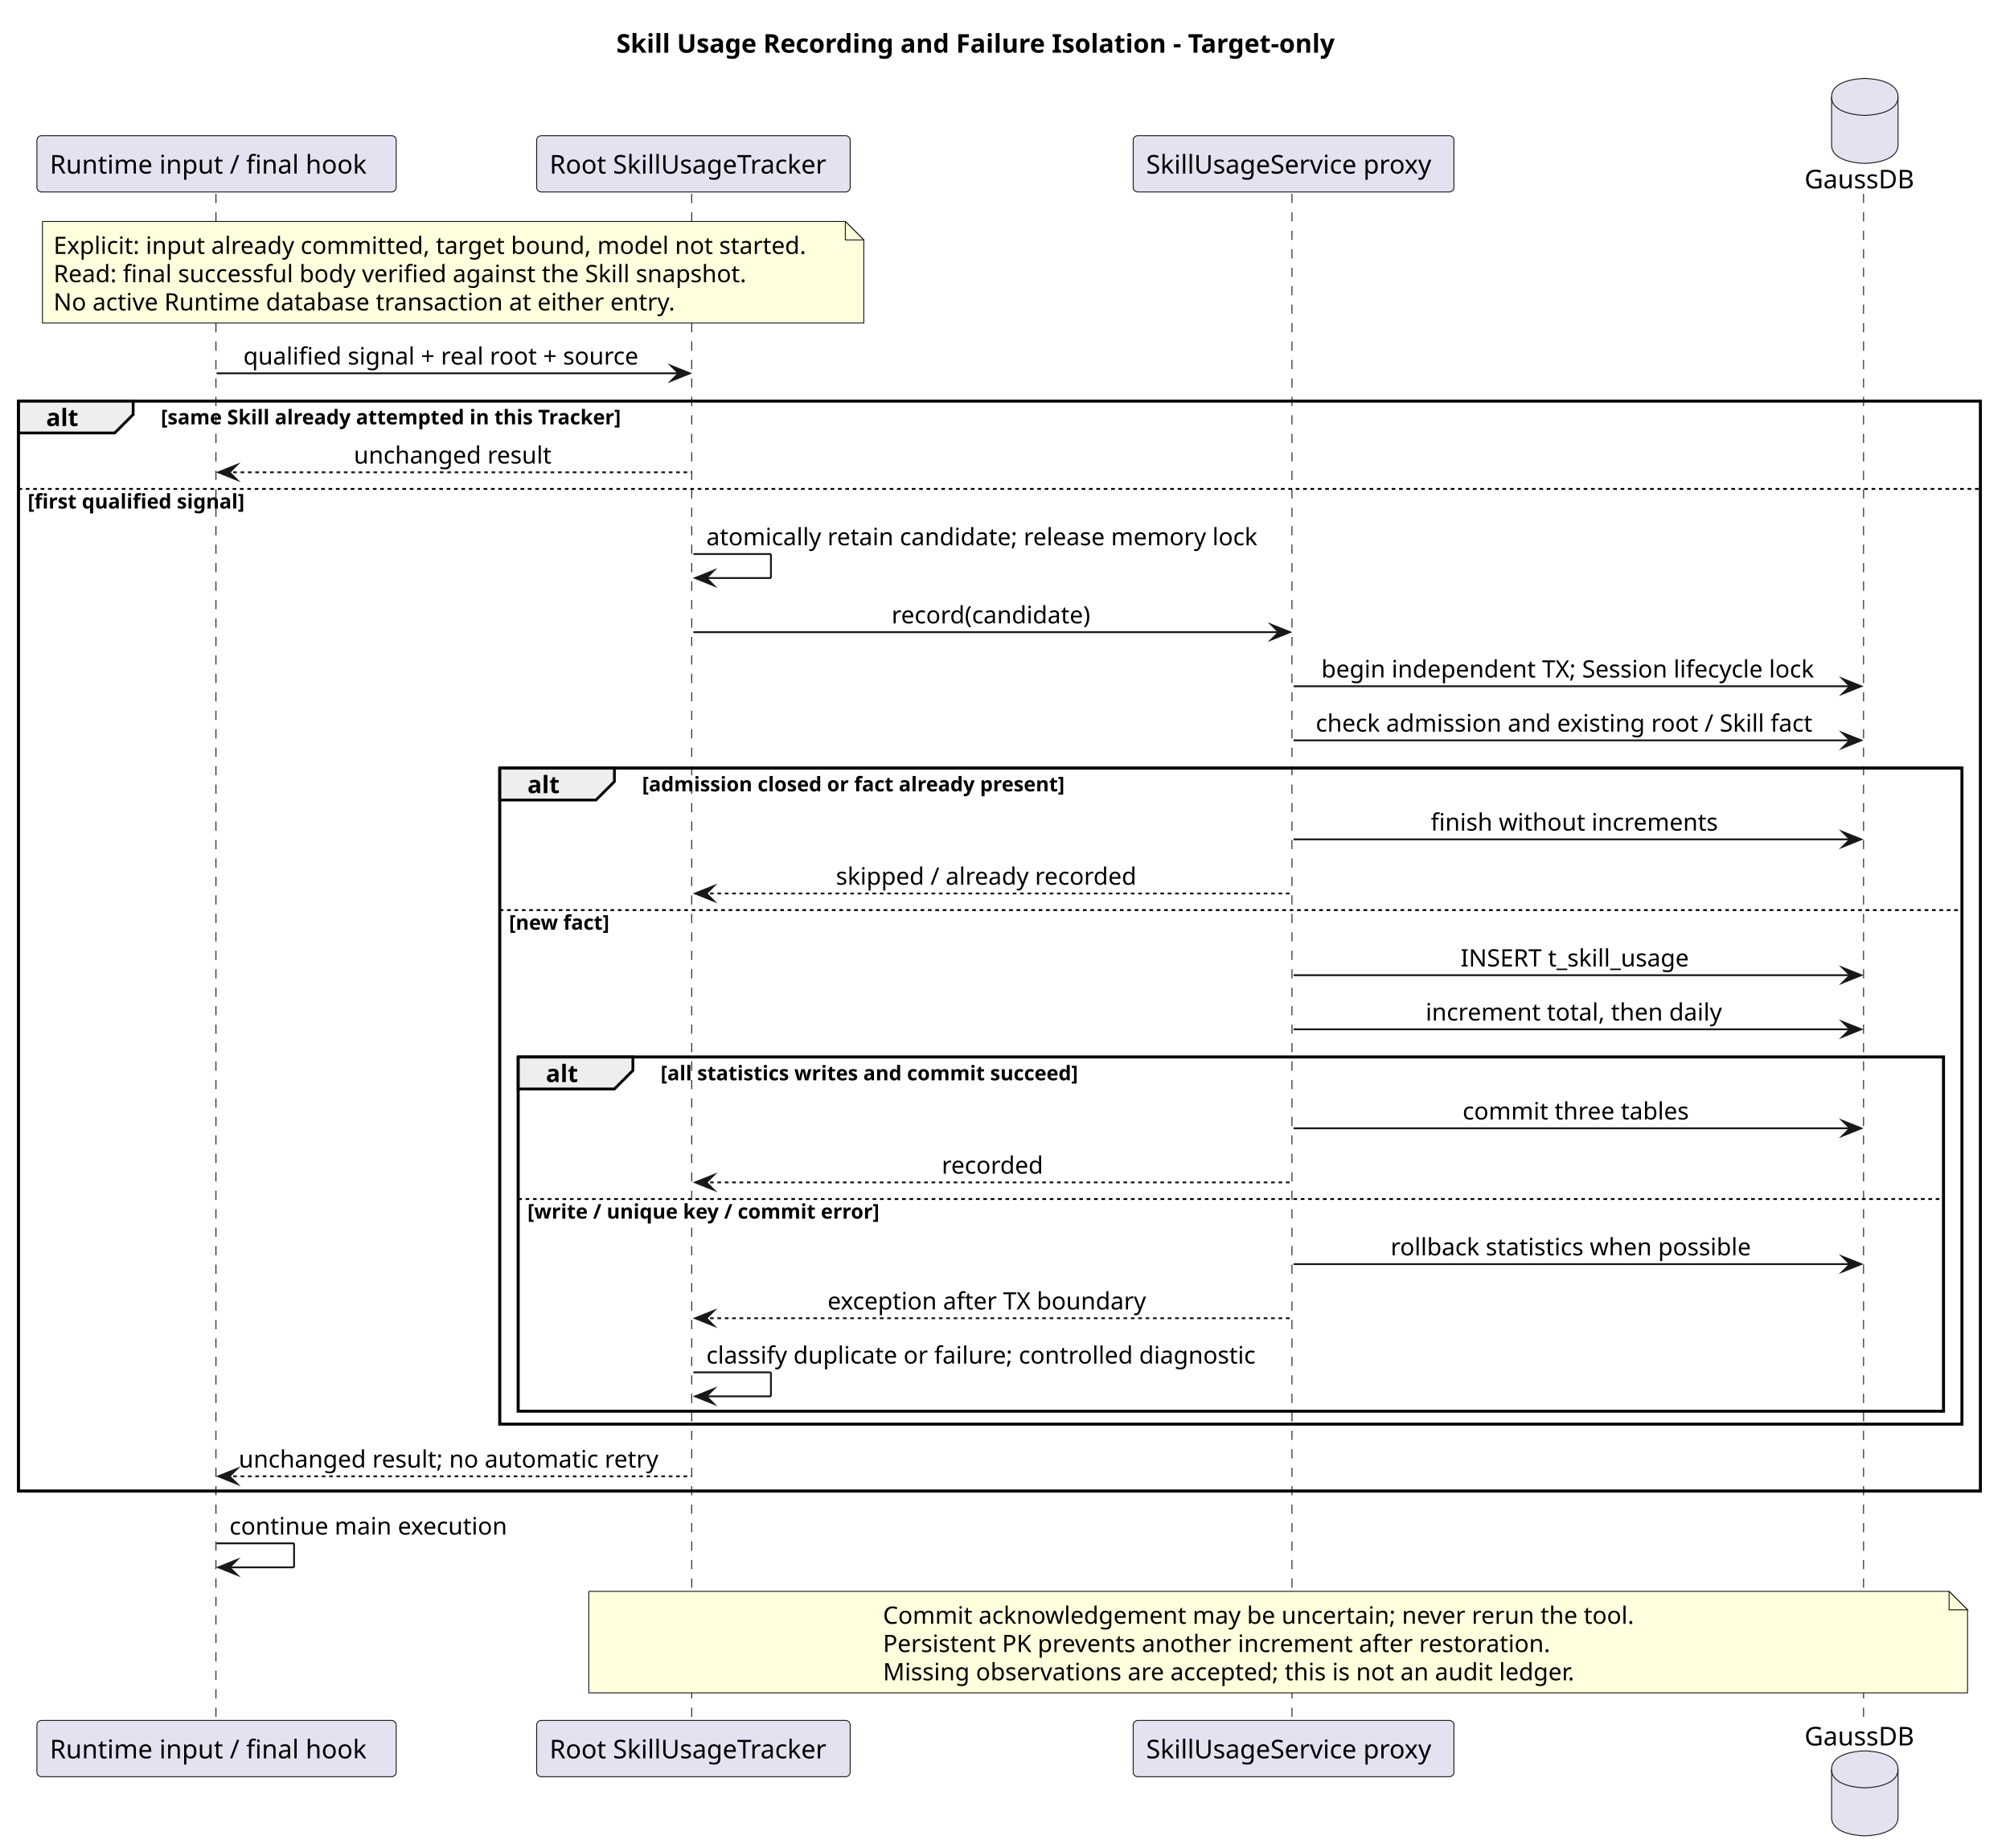
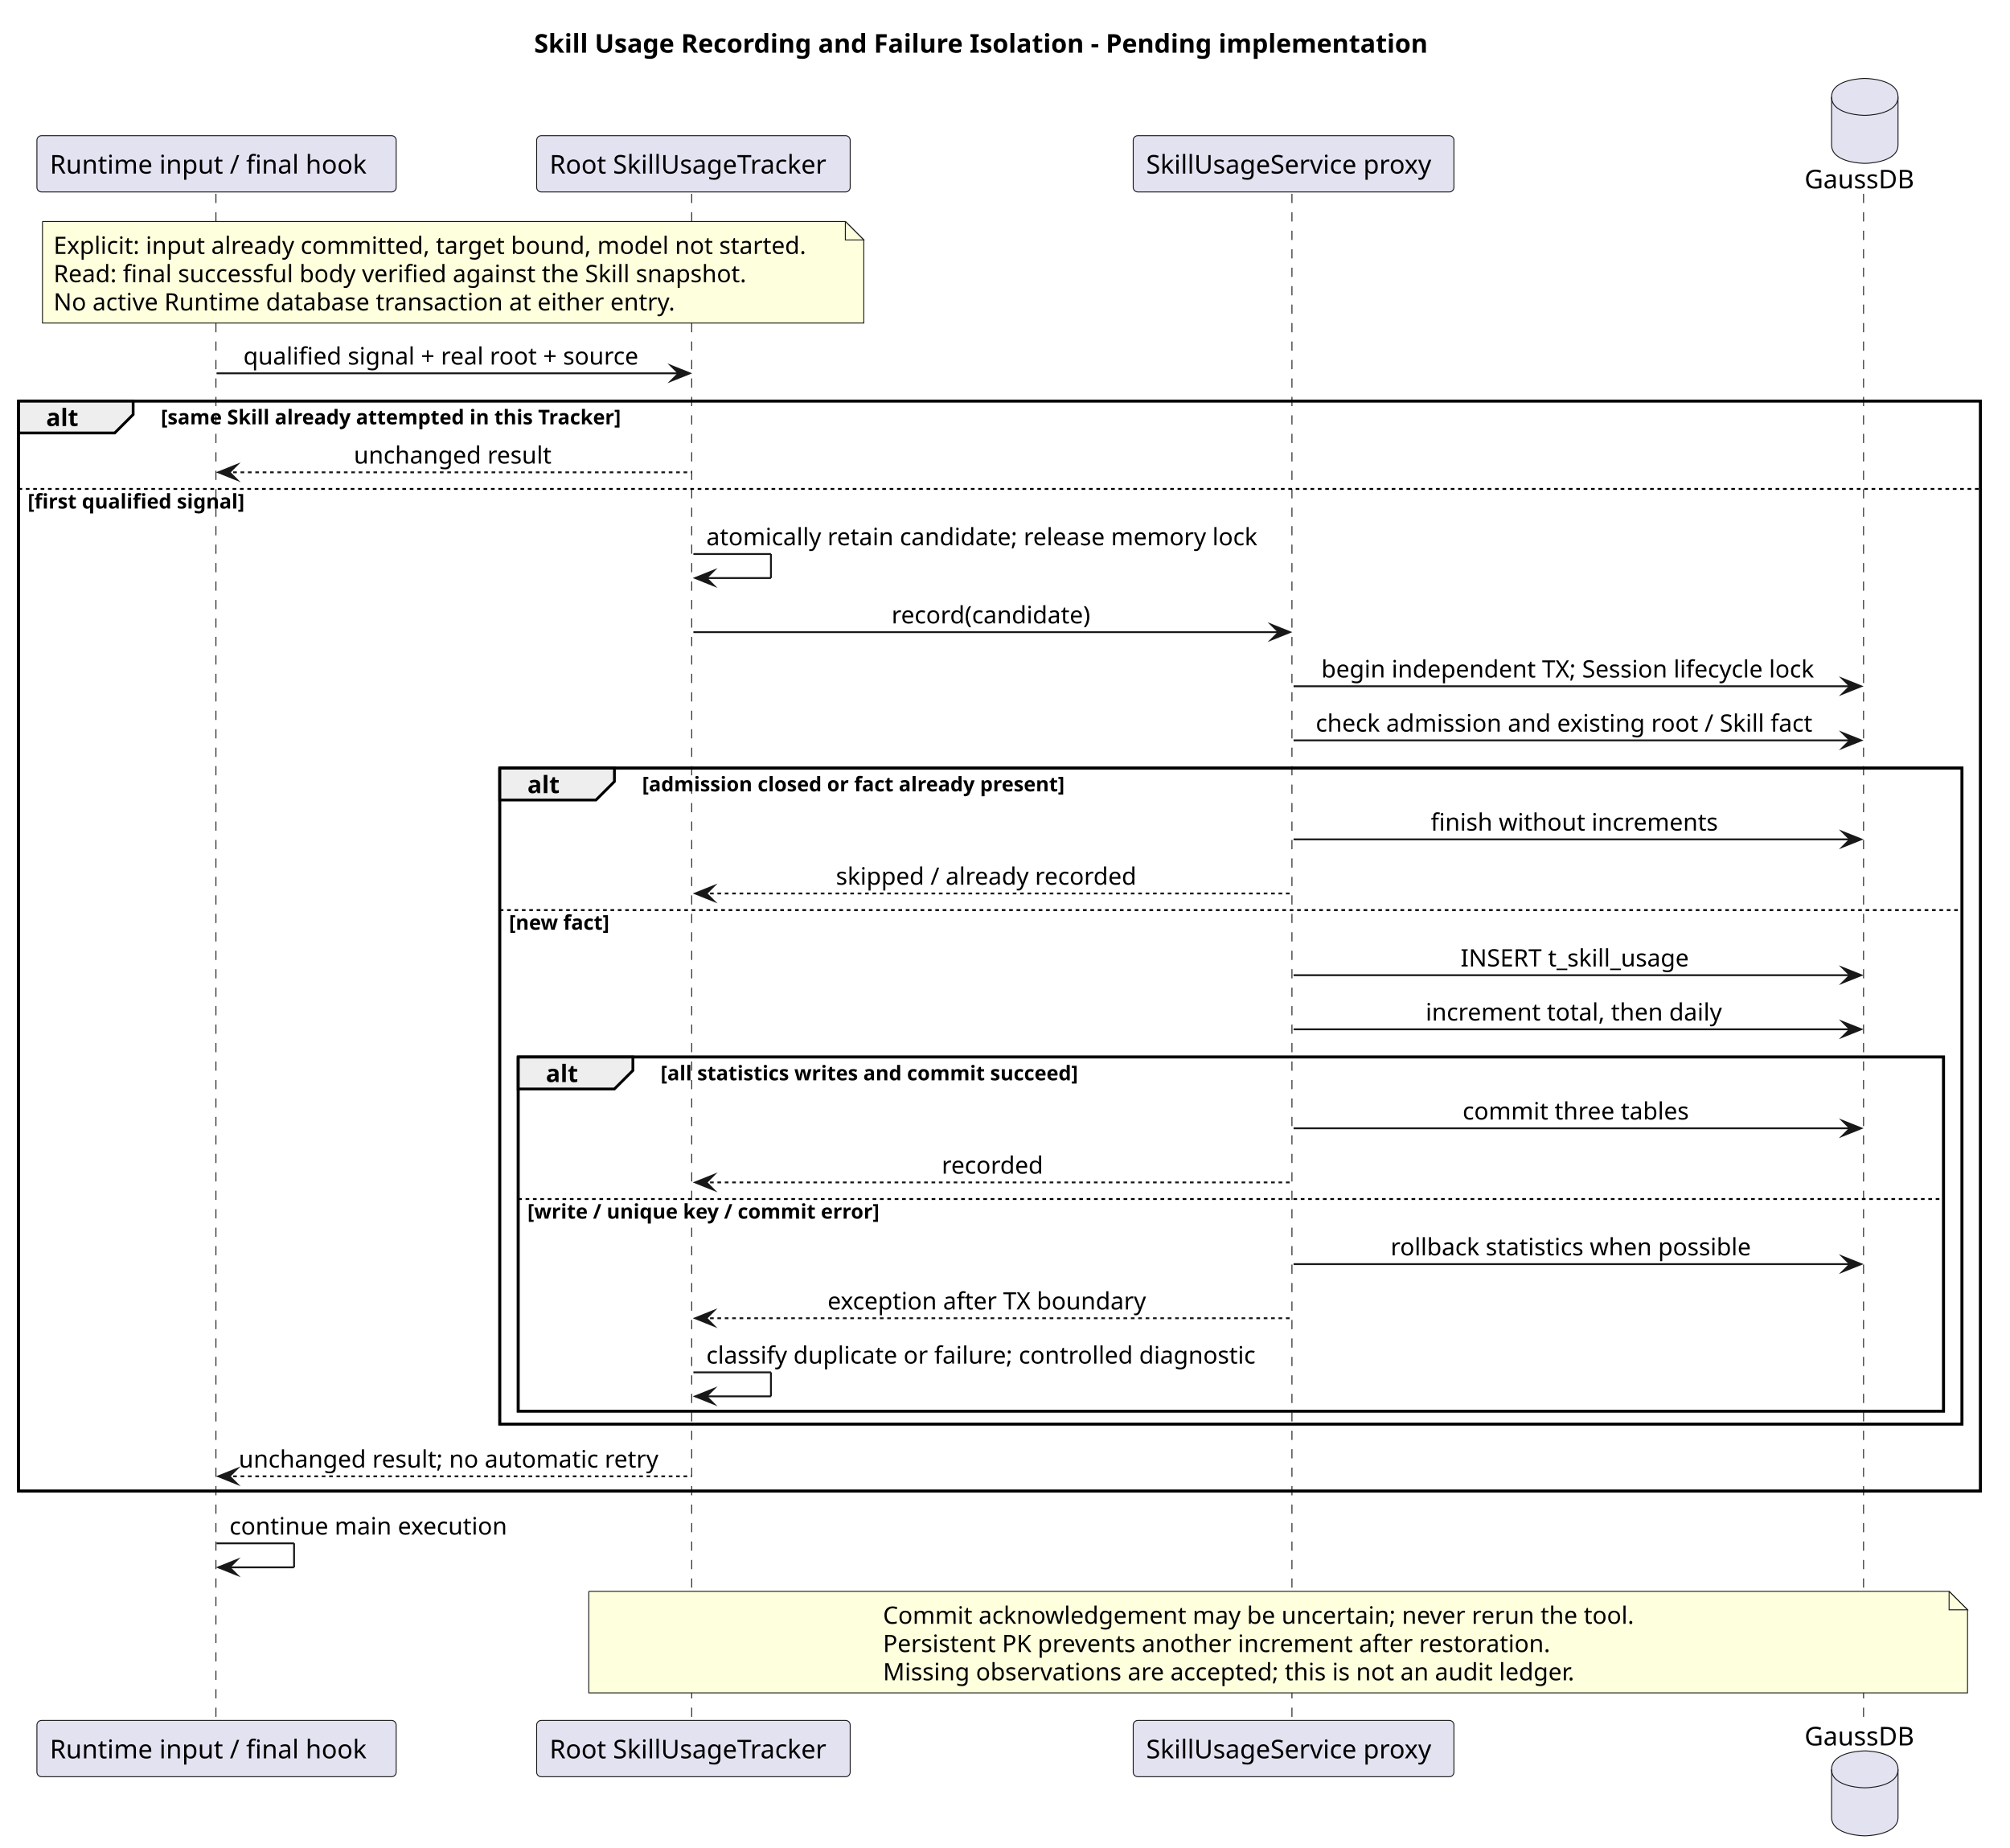
<svg xmlns="http://www.w3.org/2000/svg" contentStyleType="text/css" data-diagram-type="SEQUENCE" height="1001px" preserveAspectRatio="none" style="width:1089px;height:1001px;background:#FFFFFF;" version="1.1" viewBox="0 0 1089 1001" width="1089px" zoomAndPan="magnify">
  <defs />
  <g>
    <g class="title" data-source-line="96">
-       <text fill="#000000" font-family="sans-serif" font-size="14" font-weight="700" lengthAdjust="spacing" textLength="414.169" x="333.919" y="28.535">Skill Usage Recording and Failure Isolation - Target-only</text>
+       <text fill="#000000" font-family="sans-serif" font-size="14" font-weight="700" lengthAdjust="spacing" textLength="503.269" x="289.37" y="28.535">Skill Usage Recording and Failure Isolation - Pending implementation</text>
    </g>
    <rect fill="none" height="590.455" style="stroke:#000000;stroke-width:1.5;" width="1063.008" x="10" y="217.219" />
    <rect fill="none" height="355.326" style="stroke:#000000;stroke-width:1.5;" width="792.259" x="270.748" y="416.037" />
    <rect fill="none" height="191.818" style="stroke:#000000;stroke-width:1.5;" width="772.259" x="280.748" y="572.545" />
    <g class="participant-lifeline" data-entity-uid="part1" data-qualified-name="R" data-source-line="101" id="part1-lifeline">
      <g>
        <rect fill="#000000" fill-opacity="0" height="827.939" width="8" x="113.323" y="104.977" />
        <line style="stroke:#181818;stroke-width:0.5;stroke-dasharray:5,5;" x1="117" x2="117" y1="104.977" y2="932.916" />
      </g>
    </g>
    <g class="participant-lifeline" data-entity-uid="part2" data-qualified-name="T" data-source-line="102" id="part2-lifeline">
      <g>
        <rect fill="#000000" fill-opacity="0" height="827.939" width="8" x="371.685" y="104.977" />
        <line style="stroke:#181818;stroke-width:0.5;stroke-dasharray:5,5;" x1="374.748" x2="374.748" y1="104.977" y2="932.916" />
      </g>
    </g>
    <g class="participant-lifeline" data-entity-uid="part3" data-qualified-name="S" data-source-line="103" id="part3-lifeline">
      <g>
        <rect fill="#000000" fill-opacity="0" height="827.939" width="8" x="696.847" y="104.977" />
        <line style="stroke:#181818;stroke-width:0.5;stroke-dasharray:5,5;" x1="699.966" x2="699.966" y1="104.977" y2="932.916" />
      </g>
    </g>
    <g class="participant-lifeline" data-entity-uid="part4" data-qualified-name="DB" data-source-line="104" id="part4-lifeline">
      <g>
        <rect fill="#000000" fill-opacity="0" height="827.939" width="8" x="1006.333" y="104.977" />
        <line style="stroke:#181818;stroke-width:0.5;stroke-dasharray:5,5;" x1="1009.658" x2="1009.658" y1="104.977" y2="932.916" />
      </g>
    </g>
    <g class="participant participant-head" data-entity-uid="part1" data-qualified-name="R" data-source-line="101" id="part1-head">
      <rect fill="#E2E2F0" height="30.488" rx="2.5" ry="2.5" style="stroke:#181818;stroke-width:0.5;" width="194.647" x="20" y="73.488" />
      <text fill="#000000" font-family="sans-serif" font-size="14" lengthAdjust="spacing" textLength="180.647" x="27" y="94.023">Runtime input / final hook</text>
    </g>
    <g class="participant participant-tail" data-entity-uid="part1" data-qualified-name="R" data-source-line="101" id="part1-tail">
      <rect fill="#E2E2F0" height="30.488" rx="2.5" ry="2.5" style="stroke:#181818;stroke-width:0.5;" width="194.647" x="20" y="931.916" />
      <text fill="#000000" font-family="sans-serif" font-size="14" lengthAdjust="spacing" textLength="180.647" x="27" y="952.451">Runtime input / final hook</text>
    </g>
    <g class="participant participant-head" data-entity-uid="part2" data-qualified-name="T" data-source-line="102" id="part2-head">
      <rect fill="#E2E2F0" height="30.488" rx="2.5" ry="2.5" style="stroke:#181818;stroke-width:0.5;" width="169.873" x="290.748" y="73.488" />
      <text fill="#000000" font-family="sans-serif" font-size="14" lengthAdjust="spacing" textLength="155.873" x="297.748" y="94.023">Root SkillUsageTracker</text>
    </g>
    <g class="participant participant-tail" data-entity-uid="part2" data-qualified-name="T" data-source-line="102" id="part2-tail">
      <rect fill="#E2E2F0" height="30.488" rx="2.5" ry="2.5" style="stroke:#181818;stroke-width:0.5;" width="169.873" x="290.748" y="931.916" />
      <text fill="#000000" font-family="sans-serif" font-size="14" lengthAdjust="spacing" textLength="155.873" x="297.748" y="952.451">Root SkillUsageTracker</text>
    </g>
    <g class="participant participant-head" data-entity-uid="part3" data-qualified-name="S" data-source-line="103" id="part3-head">
      <rect fill="#E2E2F0" height="30.488" rx="2.5" ry="2.5" style="stroke:#181818;stroke-width:0.5;" width="173.763" x="613.966" y="73.488" />
      <text fill="#000000" font-family="sans-serif" font-size="14" lengthAdjust="spacing" textLength="159.763" x="620.966" y="94.023">SkillUsageService proxy</text>
    </g>
    <g class="participant participant-tail" data-entity-uid="part3" data-qualified-name="S" data-source-line="103" id="part3-tail">
      <rect fill="#E2E2F0" height="30.488" rx="2.5" ry="2.5" style="stroke:#181818;stroke-width:0.5;" width="173.763" x="613.966" y="931.916" />
      <text fill="#000000" font-family="sans-serif" font-size="14" lengthAdjust="spacing" textLength="159.763" x="620.966" y="952.451">SkillUsageService proxy</text>
    </g>
    <g class="participant participant-head" data-entity-uid="part4" data-qualified-name="DB" data-source-line="104" id="part4-head">
      <text fill="#000000" font-family="sans-serif" font-size="14" lengthAdjust="spacing" textLength="59.35" x="977.658" y="102.023">GaussDB</text>
      <path d="M992.333,52.488 C992.333,42.488 1010.333,42.488 1010.333,42.488 C1010.333,42.488 1028.333,42.488 1028.333,52.488 L1028.333,78.488 C1028.333,88.488 1010.333,88.488 1010.333,88.488 C1010.333,88.488 992.333,88.488 992.333,78.488 L992.333,52.488" fill="#E2E2F0" style="stroke:#181818;stroke-width:0.5;" />
      <path d="M992.333,52.488 C992.333,62.488 1010.333,62.488 1010.333,62.488 C1010.333,62.488 1028.333,62.488 1028.333,52.488" fill="none" style="stroke:#181818;stroke-width:0.5;" />
    </g>
    <g class="participant participant-tail" data-entity-uid="part4" data-qualified-name="DB" data-source-line="104" id="part4-tail">
      <text fill="#000000" font-family="sans-serif" font-size="14" lengthAdjust="spacing" textLength="59.35" x="977.658" y="945.451">GaussDB</text>
      <path d="M992.333,958.404 C992.333,948.404 1010.333,948.404 1010.333,948.404 C1010.333,948.404 1028.333,948.404 1028.333,958.404 L1028.333,984.404 C1028.333,994.404 1010.333,994.404 1010.333,994.404 C1010.333,994.404 992.333,994.404 992.333,984.404 L992.333,958.404" fill="#E2E2F0" style="stroke:#181818;stroke-width:0.5;" />
      <path d="M992.333,958.404 C992.333,968.404 1010.333,968.404 1010.333,968.404 C1010.333,968.404 1028.333,968.404 1028.333,958.404" fill="none" style="stroke:#181818;stroke-width:0.5;" />
    </g>
    <path d="M23,119.977 L23,174.977 L468,174.977 L468,129.977 L458,119.977 L23,119.977" fill="#FEFFDD" style="stroke:#181818;stroke-width:0.5;" />
    <path d="M458,119.977 L458,129.977 L468,129.977 L458,119.977" fill="#FEFFDD" style="stroke:#181818;stroke-width:0.5;" />
    <text fill="#000000" font-family="sans-serif" font-size="13" lengthAdjust="spacing" textLength="424.322" x="29" y="137.545">Explicit: input already committed, target bound, model not started.</text>
    <text fill="#000000" font-family="sans-serif" font-size="13" lengthAdjust="spacing" textLength="392.19" x="29" y="152.856">Read: final successful body verified against the Skill snapshot.</text>
    <text fill="#000000" font-family="sans-serif" font-size="13" lengthAdjust="spacing" textLength="347.299" x="29" y="168.166">No active Runtime database transaction at either entry.</text>
    <g class="message" data-entity-1="part1" data-entity-2="part2" data-source-line="110" id="msg1">
      <polygon fill="#181818" points="363.685,198.219,373.685,202.219,363.685,206.219,367.685,202.219" style="stroke:#181818;stroke-width:1;stroke-linejoin:miter;stroke-miterlimit:10;" />
      <line style="stroke:#181818;stroke-width:1;" x1="117.323" x2="369.685" y1="202.219" y2="202.219" />
      <text fill="#000000" font-family="sans-serif" font-size="13" lengthAdjust="spacing" textLength="229.303" x="131.853" y="197.477">qualified signal + real root + source</text>
    </g>
    <path d="M10,217.219 L72.139,217.219 L72.139,224.529 L62.139,234.529 L10,234.529 L10,217.219" fill="#EEEEEE" style="stroke:#000000;stroke-width:1.5;" />
    <rect fill="none" height="590.455" style="stroke:#000000;stroke-width:1.5;" width="1063.008" x="10" y="217.219" />
    <text fill="#000000" font-family="sans-serif" font-size="13" font-weight="700" lengthAdjust="spacing" textLength="17.139" x="25" y="230.787">alt</text>
    <text fill="#000000" font-family="sans-serif" font-size="11" font-weight="700" lengthAdjust="spacing" textLength="258.914" x="87.139" y="229.853">[same Skill already attempted in this Tracker]</text>
    <g class="message" data-entity-1="part2" data-entity-2="part1" data-source-line="112" id="msg2">
      <polygon fill="#181818" points="128.323,251.84,118.323,255.84,128.323,259.84,124.323,255.84" style="stroke:#181818;stroke-width:1;stroke-linejoin:miter;stroke-miterlimit:10;" />
      <line style="stroke:#181818;stroke-width:1;stroke-dasharray:2,2;" x1="122.323" x2="374.685" y1="255.84" y2="255.84" />
      <text fill="#000000" font-family="sans-serif" font-size="13" lengthAdjust="spacing" textLength="109.63" x="191.689" y="251.098">unchanged result</text>
    </g>
    <line style="stroke:#000000;stroke-width:1;stroke-dasharray:2,2;" x1="10" x2="1073.008" y1="264.84" y2="264.84" />
    <text fill="#000000" font-family="sans-serif" font-size="11" font-weight="700" lengthAdjust="spacing" textLength="123.546" x="15" y="275.475">[first qualified signal]</text>
    <g class="message" data-entity-1="part2" data-entity-2="part2" data-source-line="114" id="msg3">
      <line style="stroke:#181818;stroke-width:1;" x1="375.685" x2="417.685" y1="300.106" y2="300.106" />
      <line style="stroke:#181818;stroke-width:1;" x1="417.685" x2="417.685" y1="300.106" y2="313.106" />
      <line style="stroke:#181818;stroke-width:1;" x1="376.685" x2="417.685" y1="313.106" y2="313.106" />
      <polygon fill="#181818" points="386.685,309.106,376.685,313.106,386.685,317.106,382.685,313.106" style="stroke:#181818;stroke-width:1;stroke-linejoin:miter;stroke-miterlimit:10;" />
      <text fill="#000000" font-family="sans-serif" font-size="13" lengthAdjust="spacing" textLength="308.712" x="382.685" y="295.363">atomically retain candidate; release memory lock</text>
    </g>
    <g class="message" data-entity-1="part2" data-entity-2="part3" data-source-line="115" id="msg4">
      <polygon fill="#181818" points="688.847,338.416,698.847,342.416,688.847,346.416,692.847,342.416" style="stroke:#181818;stroke-width:1;stroke-linejoin:miter;stroke-miterlimit:10;" />
      <line style="stroke:#181818;stroke-width:1;" x1="375.685" x2="694.847" y1="342.416" y2="342.416" />
      <text fill="#000000" font-family="sans-serif" font-size="13" lengthAdjust="spacing" textLength="110.475" x="483.029" y="337.674">record(candidate)</text>
    </g>
    <g class="message" data-entity-1="part3" data-entity-2="part4" data-source-line="116" id="msg5">
      <polygon fill="#181818" points="998.333,367.727,1008.333,371.727,998.333,375.727,1002.333,371.727" style="stroke:#181818;stroke-width:1;stroke-linejoin:miter;stroke-miterlimit:10;" />
      <line style="stroke:#181818;stroke-width:1;" x1="700.847" x2="1004.333" y1="371.727" y2="371.727" />
      <text fill="#000000" font-family="sans-serif" font-size="13" lengthAdjust="spacing" textLength="279.449" x="715.865" y="366.984">begin independent TX; Session lifecycle lock</text>
    </g>
    <g class="message" data-entity-1="part3" data-entity-2="part4" data-source-line="117" id="msg6">
      <polygon fill="#181818" points="998.333,397.037,1008.333,401.037,998.333,405.037,1002.333,401.037" style="stroke:#181818;stroke-width:1;stroke-linejoin:miter;stroke-miterlimit:10;" />
      <line style="stroke:#181818;stroke-width:1;" x1="700.847" x2="1004.333" y1="401.037" y2="401.037" />
      <text fill="#000000" font-family="sans-serif" font-size="13" lengthAdjust="spacing" textLength="285.486" x="712.847" y="396.295">check admission and existing root / Skill fact</text>
    </g>
    <path d="M270.748,416.037 L332.887,416.037 L332.887,423.348 L322.887,433.348 L270.748,433.348 L270.748,416.037" fill="#EEEEEE" style="stroke:#000000;stroke-width:1.5;" />
    <rect fill="none" height="355.326" style="stroke:#000000;stroke-width:1.5;" width="792.259" x="270.748" y="416.037" />
    <text fill="#000000" font-family="sans-serif" font-size="13" font-weight="700" lengthAdjust="spacing" textLength="17.139" x="285.748" y="429.606">alt</text>
    <text fill="#000000" font-family="sans-serif" font-size="11" font-weight="700" lengthAdjust="spacing" textLength="239.062" x="347.887" y="428.672">[admission closed or fact already present]</text>
    <g class="message" data-entity-1="part3" data-entity-2="part4" data-source-line="119" id="msg7">
      <polygon fill="#181818" points="998.333,450.658,1008.333,454.658,998.333,458.658,1002.333,454.658" style="stroke:#181818;stroke-width:1;stroke-linejoin:miter;stroke-miterlimit:10;" />
      <line style="stroke:#181818;stroke-width:1;" x1="700.847" x2="1004.333" y1="454.658" y2="454.658" />
      <text fill="#000000" font-family="sans-serif" font-size="13" lengthAdjust="spacing" textLength="160.888" x="775.146" y="449.916">finish without increments</text>
    </g>
    <g class="message" data-entity-1="part3" data-entity-2="part2" data-source-line="120" id="msg8">
      <polygon fill="#181818" points="386.685,479.969,376.685,483.969,386.685,487.969,382.685,483.969" style="stroke:#181818;stroke-width:1;stroke-linejoin:miter;stroke-miterlimit:10;" />
      <line style="stroke:#181818;stroke-width:1;stroke-dasharray:2,2;" x1="380.685" x2="699.847" y1="483.969" y2="483.969" />
      <text fill="#000000" font-family="sans-serif" font-size="13" lengthAdjust="spacing" textLength="170.714" x="452.909" y="479.227">skipped / already recorded</text>
    </g>
    <line style="stroke:#000000;stroke-width:1;stroke-dasharray:2,2;" x1="270.748" x2="1063.008" y1="492.969" y2="492.969" />
    <text fill="#000000" font-family="sans-serif" font-size="11" font-weight="700" lengthAdjust="spacing" textLength="56.278" x="275.748" y="503.603">[new fact]</text>
    <g class="message" data-entity-1="part3" data-entity-2="part4" data-source-line="122" id="msg9">
      <polygon fill="#181818" points="998.333,524.234,1008.333,528.234,998.333,532.234,1002.333,528.234" style="stroke:#181818;stroke-width:1;stroke-linejoin:miter;stroke-miterlimit:10;" />
      <line style="stroke:#181818;stroke-width:1;" x1="700.847" x2="1004.333" y1="528.234" y2="528.234" />
      <text fill="#000000" font-family="sans-serif" font-size="13" lengthAdjust="spacing" textLength="128.534" x="791.323" y="523.492">INSERT t_skill_usage</text>
    </g>
    <g class="message" data-entity-1="part3" data-entity-2="part4" data-source-line="123" id="msg10">
      <polygon fill="#181818" points="998.333,553.545,1008.333,557.545,998.333,561.545,1002.333,557.545" style="stroke:#181818;stroke-width:1;stroke-linejoin:miter;stroke-miterlimit:10;" />
      <line style="stroke:#181818;stroke-width:1;" x1="700.847" x2="1004.333" y1="557.545" y2="557.545" />
      <text fill="#000000" font-family="sans-serif" font-size="13" lengthAdjust="spacing" textLength="166.366" x="772.407" y="552.803">increment total, then daily</text>
    </g>
    <path d="M280.748,572.545 L342.887,572.545 L342.887,579.856 L332.887,589.856 L280.748,589.856 L280.748,572.545" fill="#EEEEEE" style="stroke:#000000;stroke-width:1.5;" />
    <rect fill="none" height="191.818" style="stroke:#000000;stroke-width:1.5;" width="772.259" x="280.748" y="572.545" />
    <text fill="#000000" font-family="sans-serif" font-size="13" font-weight="700" lengthAdjust="spacing" textLength="17.139" x="295.748" y="586.113">alt</text>
    <text fill="#000000" font-family="sans-serif" font-size="11" font-weight="700" lengthAdjust="spacing" textLength="235.163" x="357.887" y="585.18">[all statistics writes and commit succeed]</text>
    <g class="message" data-entity-1="part3" data-entity-2="part4" data-source-line="125" id="msg11">
      <polygon fill="#181818" points="998.333,607.166,1008.333,611.166,998.333,615.166,1002.333,611.166" style="stroke:#181818;stroke-width:1;stroke-linejoin:miter;stroke-miterlimit:10;" />
      <line style="stroke:#181818;stroke-width:1;" x1="700.847" x2="1004.333" y1="611.166" y2="611.166" />
      <text fill="#000000" font-family="sans-serif" font-size="13" lengthAdjust="spacing" textLength="126.35" x="792.415" y="606.424">commit three tables</text>
    </g>
    <g class="message" data-entity-1="part3" data-entity-2="part2" data-source-line="126" id="msg12">
      <polygon fill="#181818" points="386.685,636.477,376.685,640.477,386.685,644.477,382.685,640.477" style="stroke:#181818;stroke-width:1;stroke-linejoin:miter;stroke-miterlimit:10;" />
      <line style="stroke:#181818;stroke-width:1;stroke-dasharray:2,2;" x1="380.685" x2="699.847" y1="640.477" y2="640.477" />
      <text fill="#000000" font-family="sans-serif" font-size="13" lengthAdjust="spacing" textLength="56.132" x="510.2" y="635.734">recorded</text>
    </g>
    <line style="stroke:#000000;stroke-width:1;stroke-dasharray:2,2;" x1="280.748" x2="1053.008" y1="649.477" y2="649.477" />
    <text fill="#000000" font-family="sans-serif" font-size="11" font-weight="700" lengthAdjust="spacing" textLength="200.841" x="285.748" y="660.111">[write / unique key / commit error]</text>
    <g class="message" data-entity-1="part3" data-entity-2="part4" data-source-line="128" id="msg13">
      <polygon fill="#181818" points="998.333,680.742,1008.333,684.742,998.333,688.742,1002.333,684.742" style="stroke:#181818;stroke-width:1;stroke-linejoin:miter;stroke-miterlimit:10;" />
      <line style="stroke:#181818;stroke-width:1;" x1="700.847" x2="1004.333" y1="684.742" y2="684.742" />
      <text fill="#000000" font-family="sans-serif" font-size="13" lengthAdjust="spacing" textLength="204.356" x="753.412" y="680">rollback statistics when possible</text>
    </g>
    <g class="message" data-entity-1="part3" data-entity-2="part2" data-source-line="129" id="msg14">
      <polygon fill="#181818" points="386.685,710.053,376.685,714.053,386.685,718.053,382.685,714.053" style="stroke:#181818;stroke-width:1;stroke-linejoin:miter;stroke-miterlimit:10;" />
      <line style="stroke:#181818;stroke-width:1;stroke-dasharray:2,2;" x1="380.685" x2="699.847" y1="714.053" y2="714.053" />
      <text fill="#000000" font-family="sans-serif" font-size="13" lengthAdjust="spacing" textLength="179.829" x="448.352" y="709.311">exception after TX boundary</text>
    </g>
    <g class="message" data-entity-1="part2" data-entity-2="part2" data-source-line="130" id="msg15">
      <line style="stroke:#181818;stroke-width:1;" x1="375.685" x2="417.685" y1="743.363" y2="743.363" />
      <line style="stroke:#181818;stroke-width:1;" x1="417.685" x2="417.685" y1="743.363" y2="756.363" />
      <line style="stroke:#181818;stroke-width:1;" x1="376.685" x2="417.685" y1="756.363" y2="756.363" />
      <polygon fill="#181818" points="386.685,752.363,376.685,756.363,386.685,760.363,382.685,756.363" style="stroke:#181818;stroke-width:1;stroke-linejoin:miter;stroke-miterlimit:10;" />
      <text fill="#000000" font-family="sans-serif" font-size="13" lengthAdjust="spacing" textLength="311.162" x="382.685" y="738.621">classify duplicate or failure; controlled diagnostic</text>
    </g>
    <g class="message" data-entity-1="part2" data-entity-2="part1" data-source-line="133" id="msg16">
      <polygon fill="#181818" points="128.323,795.674,118.323,799.674,128.323,803.674,124.323,799.674" style="stroke:#181818;stroke-width:1;stroke-linejoin:miter;stroke-miterlimit:10;" />
      <line style="stroke:#181818;stroke-width:1;stroke-dasharray:2,2;" x1="122.323" x2="374.685" y1="799.674" y2="799.674" />
      <text fill="#000000" font-family="sans-serif" font-size="13" lengthAdjust="spacing" textLength="234.362" x="129.323" y="794.932">unchanged result; no automatic retry</text>
    </g>
    <g class="message" data-entity-1="part1" data-entity-2="part1" data-source-line="135" id="msg17">
      <line style="stroke:#181818;stroke-width:1;" x1="117.323" x2="159.323" y1="835.984" y2="835.984" />
      <line style="stroke:#181818;stroke-width:1;" x1="159.323" x2="159.323" y1="835.984" y2="848.984" />
      <line style="stroke:#181818;stroke-width:1;" x1="118.323" x2="159.323" y1="848.984" y2="848.984" />
      <polygon fill="#181818" points="128.323,844.984,118.323,848.984,128.323,852.984,124.323,848.984" style="stroke:#181818;stroke-width:1;stroke-linejoin:miter;stroke-miterlimit:10;" />
      <text fill="#000000" font-family="sans-serif" font-size="13" lengthAdjust="spacing" textLength="155.936" x="124.323" y="831.242">continue main execution</text>
    </g>
    <path d="M319,861.984 L319,916.984 L1066,916.984 L1066,871.984 L1056,861.984 L319,861.984" fill="#FEFFDD" style="stroke:#181818;stroke-width:0.5;" />
    <path d="M1056,861.984 L1056,871.984 L1066,871.984 L1056,861.984" fill="#FEFFDD" style="stroke:#181818;stroke-width:0.5;" />
    <text fill="#000000" font-family="sans-serif" font-size="13" lengthAdjust="spacing" textLength="419.491" x="478.384" y="879.553">Commit acknowledgement may be uncertain; never rerun the tool.</text>
    <text fill="#000000" font-family="sans-serif" font-size="13" lengthAdjust="spacing" textLength="371.205" x="478.384" y="894.863">Persistent PK prevents another increment after restoration.</text>
    <text fill="#000000" font-family="sans-serif" font-size="13" lengthAdjust="spacing" textLength="391.663" x="478.384" y="910.174">Missing observations are accepted; this is not an audit ledger.</text>
  </g>
</svg>
